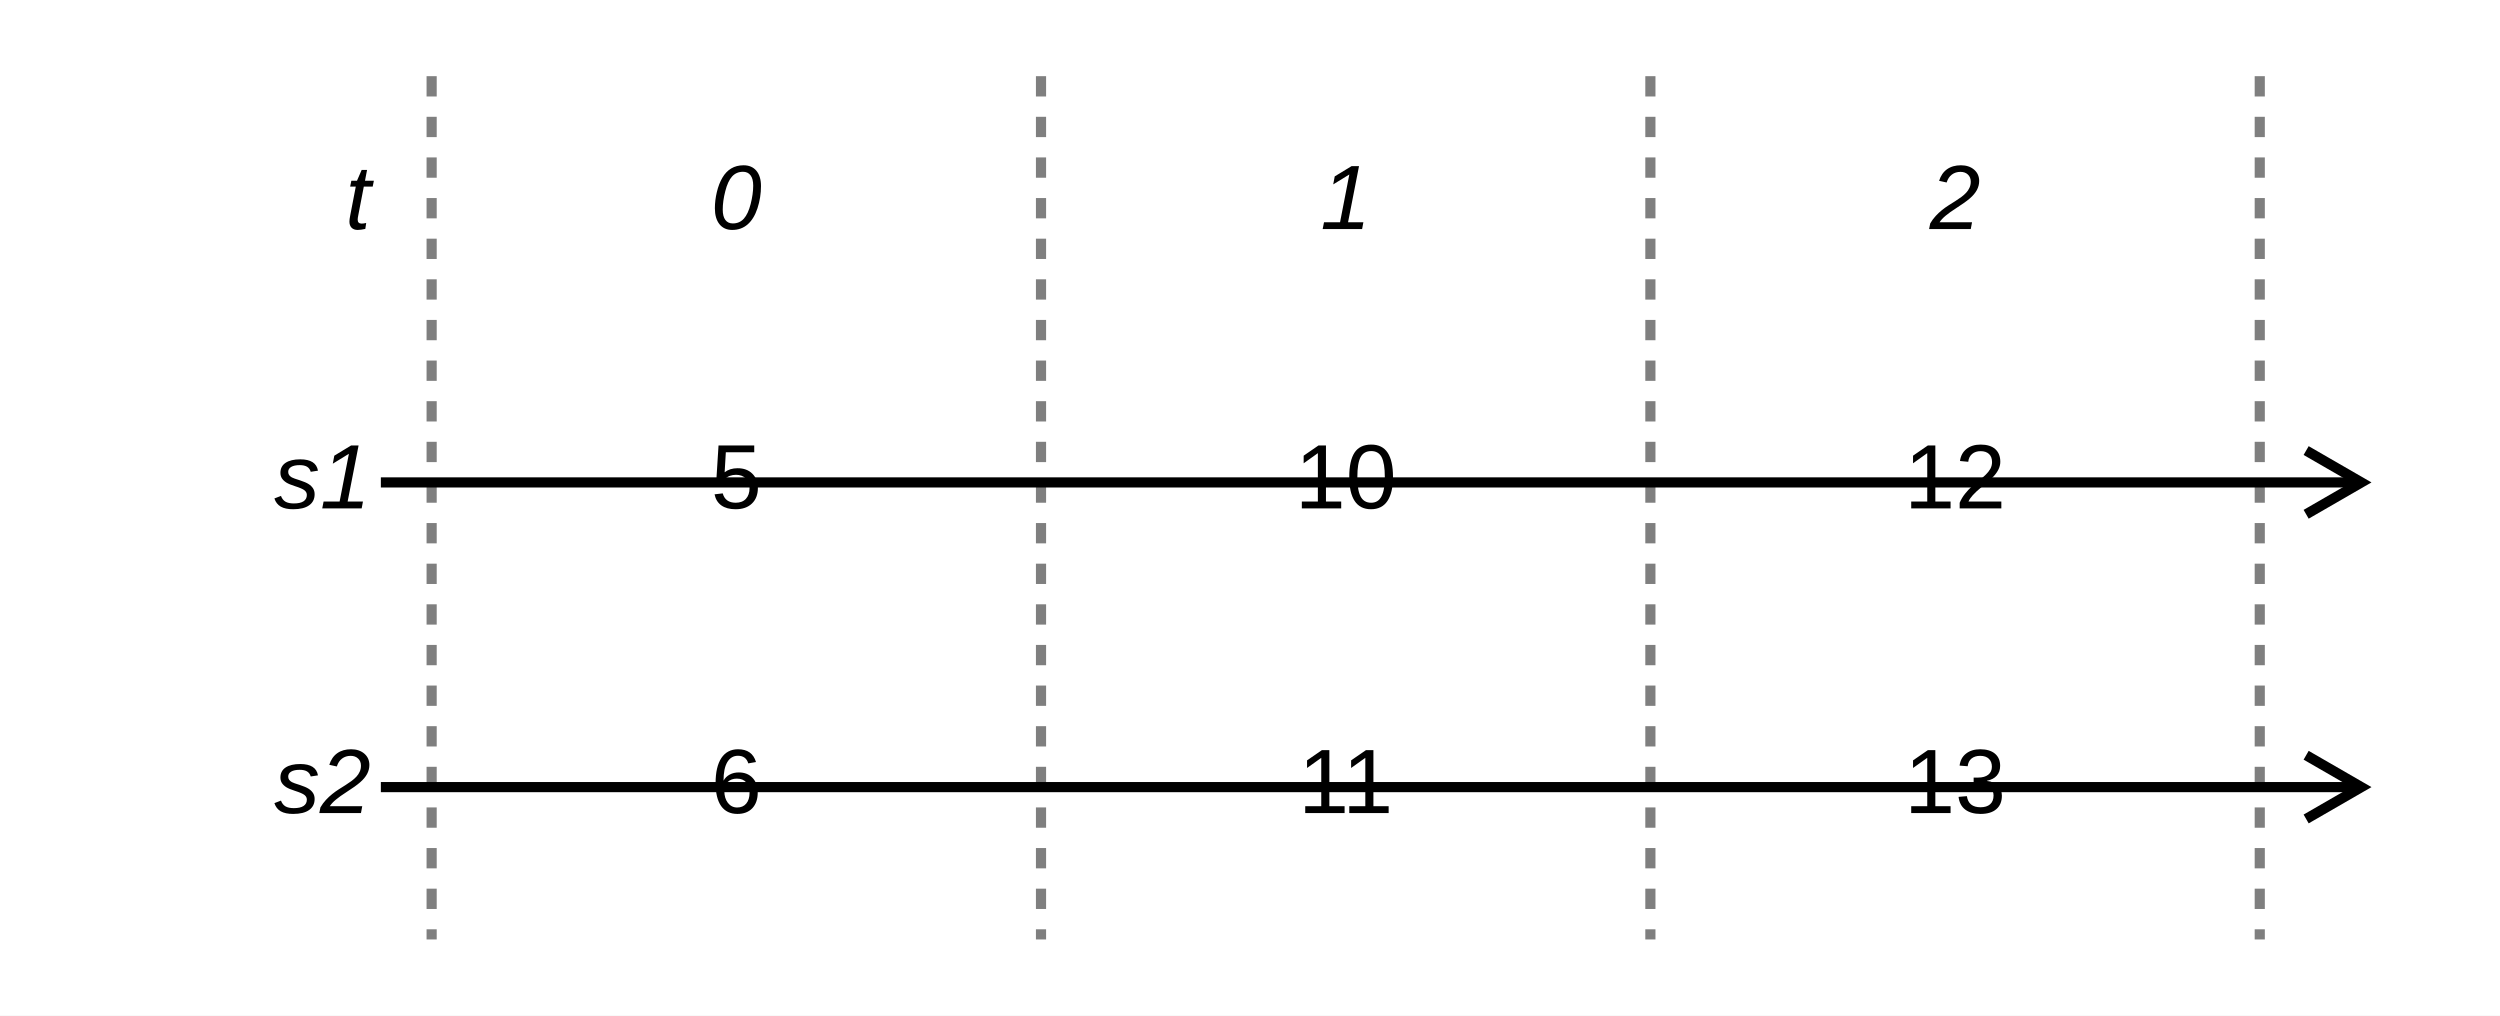
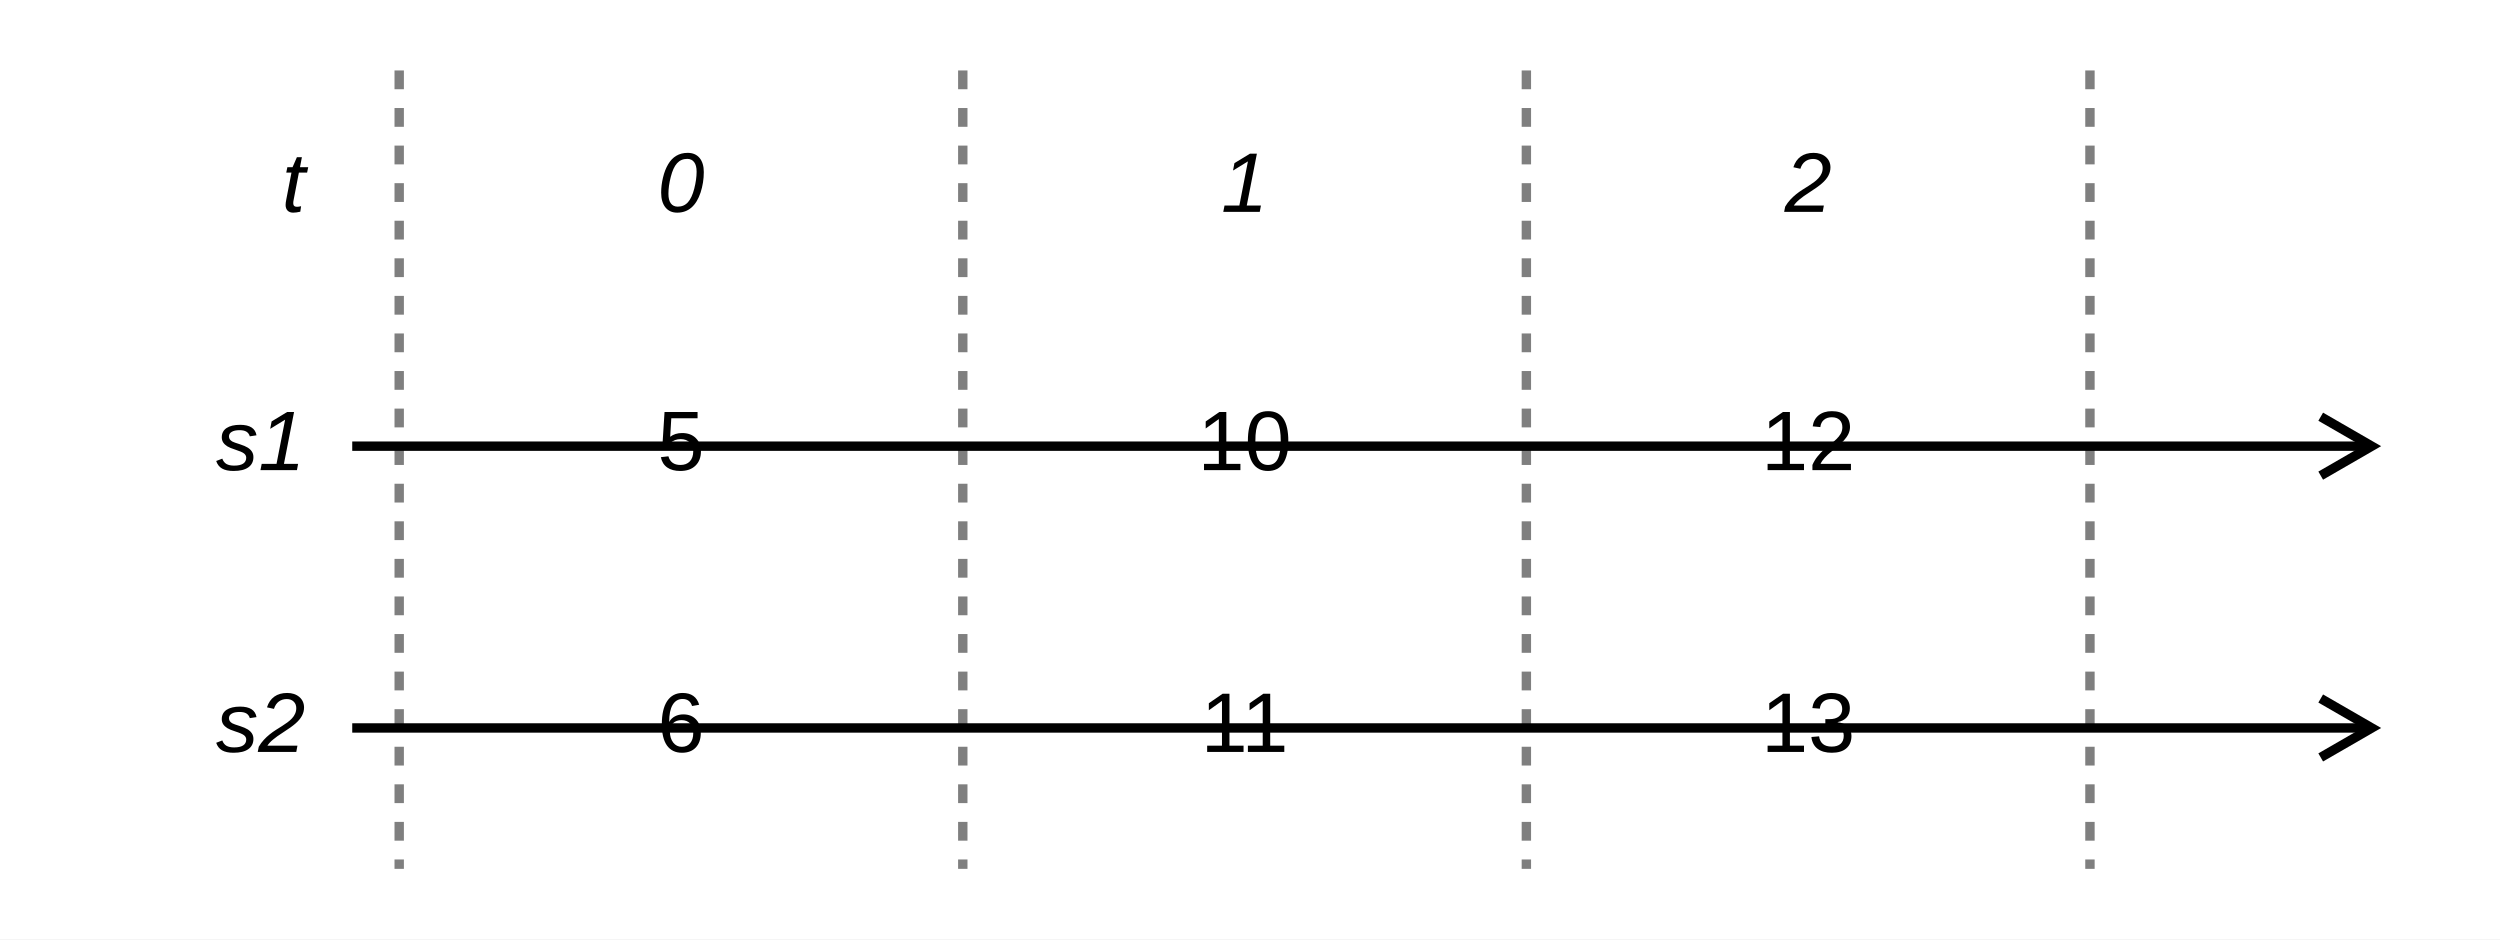
- <svg xmlns="http://www.w3.org/2000/svg" viewBox="0 0 492.309 200" width="492.309" height="200">
-   <rect x="0" y="0" width="492.309" height="200" fill="white" />
+ <svg xmlns="http://www.w3.org/2000/svg" viewBox="0 0 532.309 200" width="532.309" height="200">
+   <rect x="0" y="0" width="532.309" height="200" fill="white" />
  <g transform="translate(25 25)">
    <g>
      <line x1="60" y1="-10" x2="60" y2="160" stroke="rgba(0, 0, 0, 0.5)" stroke-width="2" stroke-dasharray="4" />
      <line x1="180" y1="-10" x2="180" y2="160" stroke="rgba(0, 0, 0, 0.5)" stroke-width="2" stroke-dasharray="4" />
      <line x1="300" y1="-10" x2="300" y2="160" stroke="rgba(0, 0, 0, 0.5)" stroke-width="2" stroke-dasharray="4" />
      <line x1="420" y1="-10" x2="420" y2="160" stroke="rgba(0, 0, 0, 0.5)" stroke-width="2" stroke-dasharray="4" />
    </g>
    <g>
-       <text x="48" y="15" fill="black" font-family="Arial, Helvetica, sans-serif" font-size="18px" font-weight="normal" font-style="italic" dominant-baseline="middle" text-anchor="end">t</text>
+       <text x="40" y="15" fill="black" font-family="Arial, Helvetica, sans-serif" font-size="18px" font-weight="normal" font-style="italic" dominant-baseline="middle" text-anchor="end">t</text>
      <text x="120" y="15" fill="black" font-family="Arial, Helvetica, sans-serif" font-size="18px" font-weight="normal" font-style="italic" dominant-baseline="middle" text-anchor="middle">0</text>
      <text x="240" y="15" fill="black" font-family="Arial, Helvetica, sans-serif" font-size="18px" font-weight="normal" font-style="italic" dominant-baseline="middle" text-anchor="middle">1</text>
      <text x="360" y="15" fill="black" font-family="Arial, Helvetica, sans-serif" font-size="18px" font-weight="normal" font-style="italic" dominant-baseline="middle" text-anchor="middle">2</text>
    </g>
    <g transform="translate(0 50)">
      <text x="120" y="20" fill="black" font-family="Arial, Helvetica, sans-serif" font-size="18px" font-weight="normal" font-style="normal" dominant-baseline="middle" text-anchor="middle">5</text>
      <text x="240" y="20" fill="black" font-family="Arial, Helvetica, sans-serif" font-size="18px" font-weight="normal" font-style="normal" dominant-baseline="middle" text-anchor="middle">10</text>
      <text x="360" y="20" fill="black" font-family="Arial, Helvetica, sans-serif" font-size="18px" font-weight="normal" font-style="normal" dominant-baseline="middle" text-anchor="middle">12</text>
-       <line x1="50" y1="20" x2="440" y2="20" stroke="black" stroke-width="2" />
-       <polyline points="430,14.226 440,20 430,25.774" fill="none" stroke="black" stroke-width="2" stroke-linecap="square" />
-       <text x="48" y="20" fill="black" font-family="Arial, Helvetica, sans-serif" font-size="18px" font-weight="normal" font-style="italic" dominant-baseline="middle" text-anchor="end">s1</text>
+       <line x1="50" y1="20" x2="480" y2="20" stroke="black" stroke-width="2" />
+       <polyline points="470,14.226 480,20 470,25.774" fill="none" stroke="black" stroke-width="2" stroke-linecap="square" />
+       <text x="40" y="20" fill="black" font-family="Arial, Helvetica, sans-serif" font-size="18px" font-weight="normal" font-style="italic" dominant-baseline="middle" text-anchor="end">s1</text>
    </g>
    <g transform="translate(0 110)">
      <text x="120" y="20" fill="black" font-family="Arial, Helvetica, sans-serif" font-size="18px" font-weight="normal" font-style="normal" dominant-baseline="middle" text-anchor="middle">6</text>
      <text x="240" y="20" fill="black" font-family="Arial, Helvetica, sans-serif" font-size="18px" font-weight="normal" font-style="normal" dominant-baseline="middle" text-anchor="middle">11</text>
      <text x="360" y="20" fill="black" font-family="Arial, Helvetica, sans-serif" font-size="18px" font-weight="normal" font-style="normal" dominant-baseline="middle" text-anchor="middle">13</text>
-       <line x1="50" y1="20" x2="440" y2="20" stroke="black" stroke-width="2" />
-       <polyline points="430,14.226 440,20 430,25.774" fill="none" stroke="black" stroke-width="2" stroke-linecap="square" />
-       <text x="48" y="20" fill="black" font-family="Arial, Helvetica, sans-serif" font-size="18px" font-weight="normal" font-style="italic" dominant-baseline="middle" text-anchor="end">s2</text>
+       <line x1="50" y1="20" x2="480" y2="20" stroke="black" stroke-width="2" />
+       <polyline points="470,14.226 480,20 470,25.774" fill="none" stroke="black" stroke-width="2" stroke-linecap="square" />
+       <text x="40" y="20" fill="black" font-family="Arial, Helvetica, sans-serif" font-size="18px" font-weight="normal" font-style="italic" dominant-baseline="middle" text-anchor="end">s2</text>
    </g>
  </g>
</svg>
